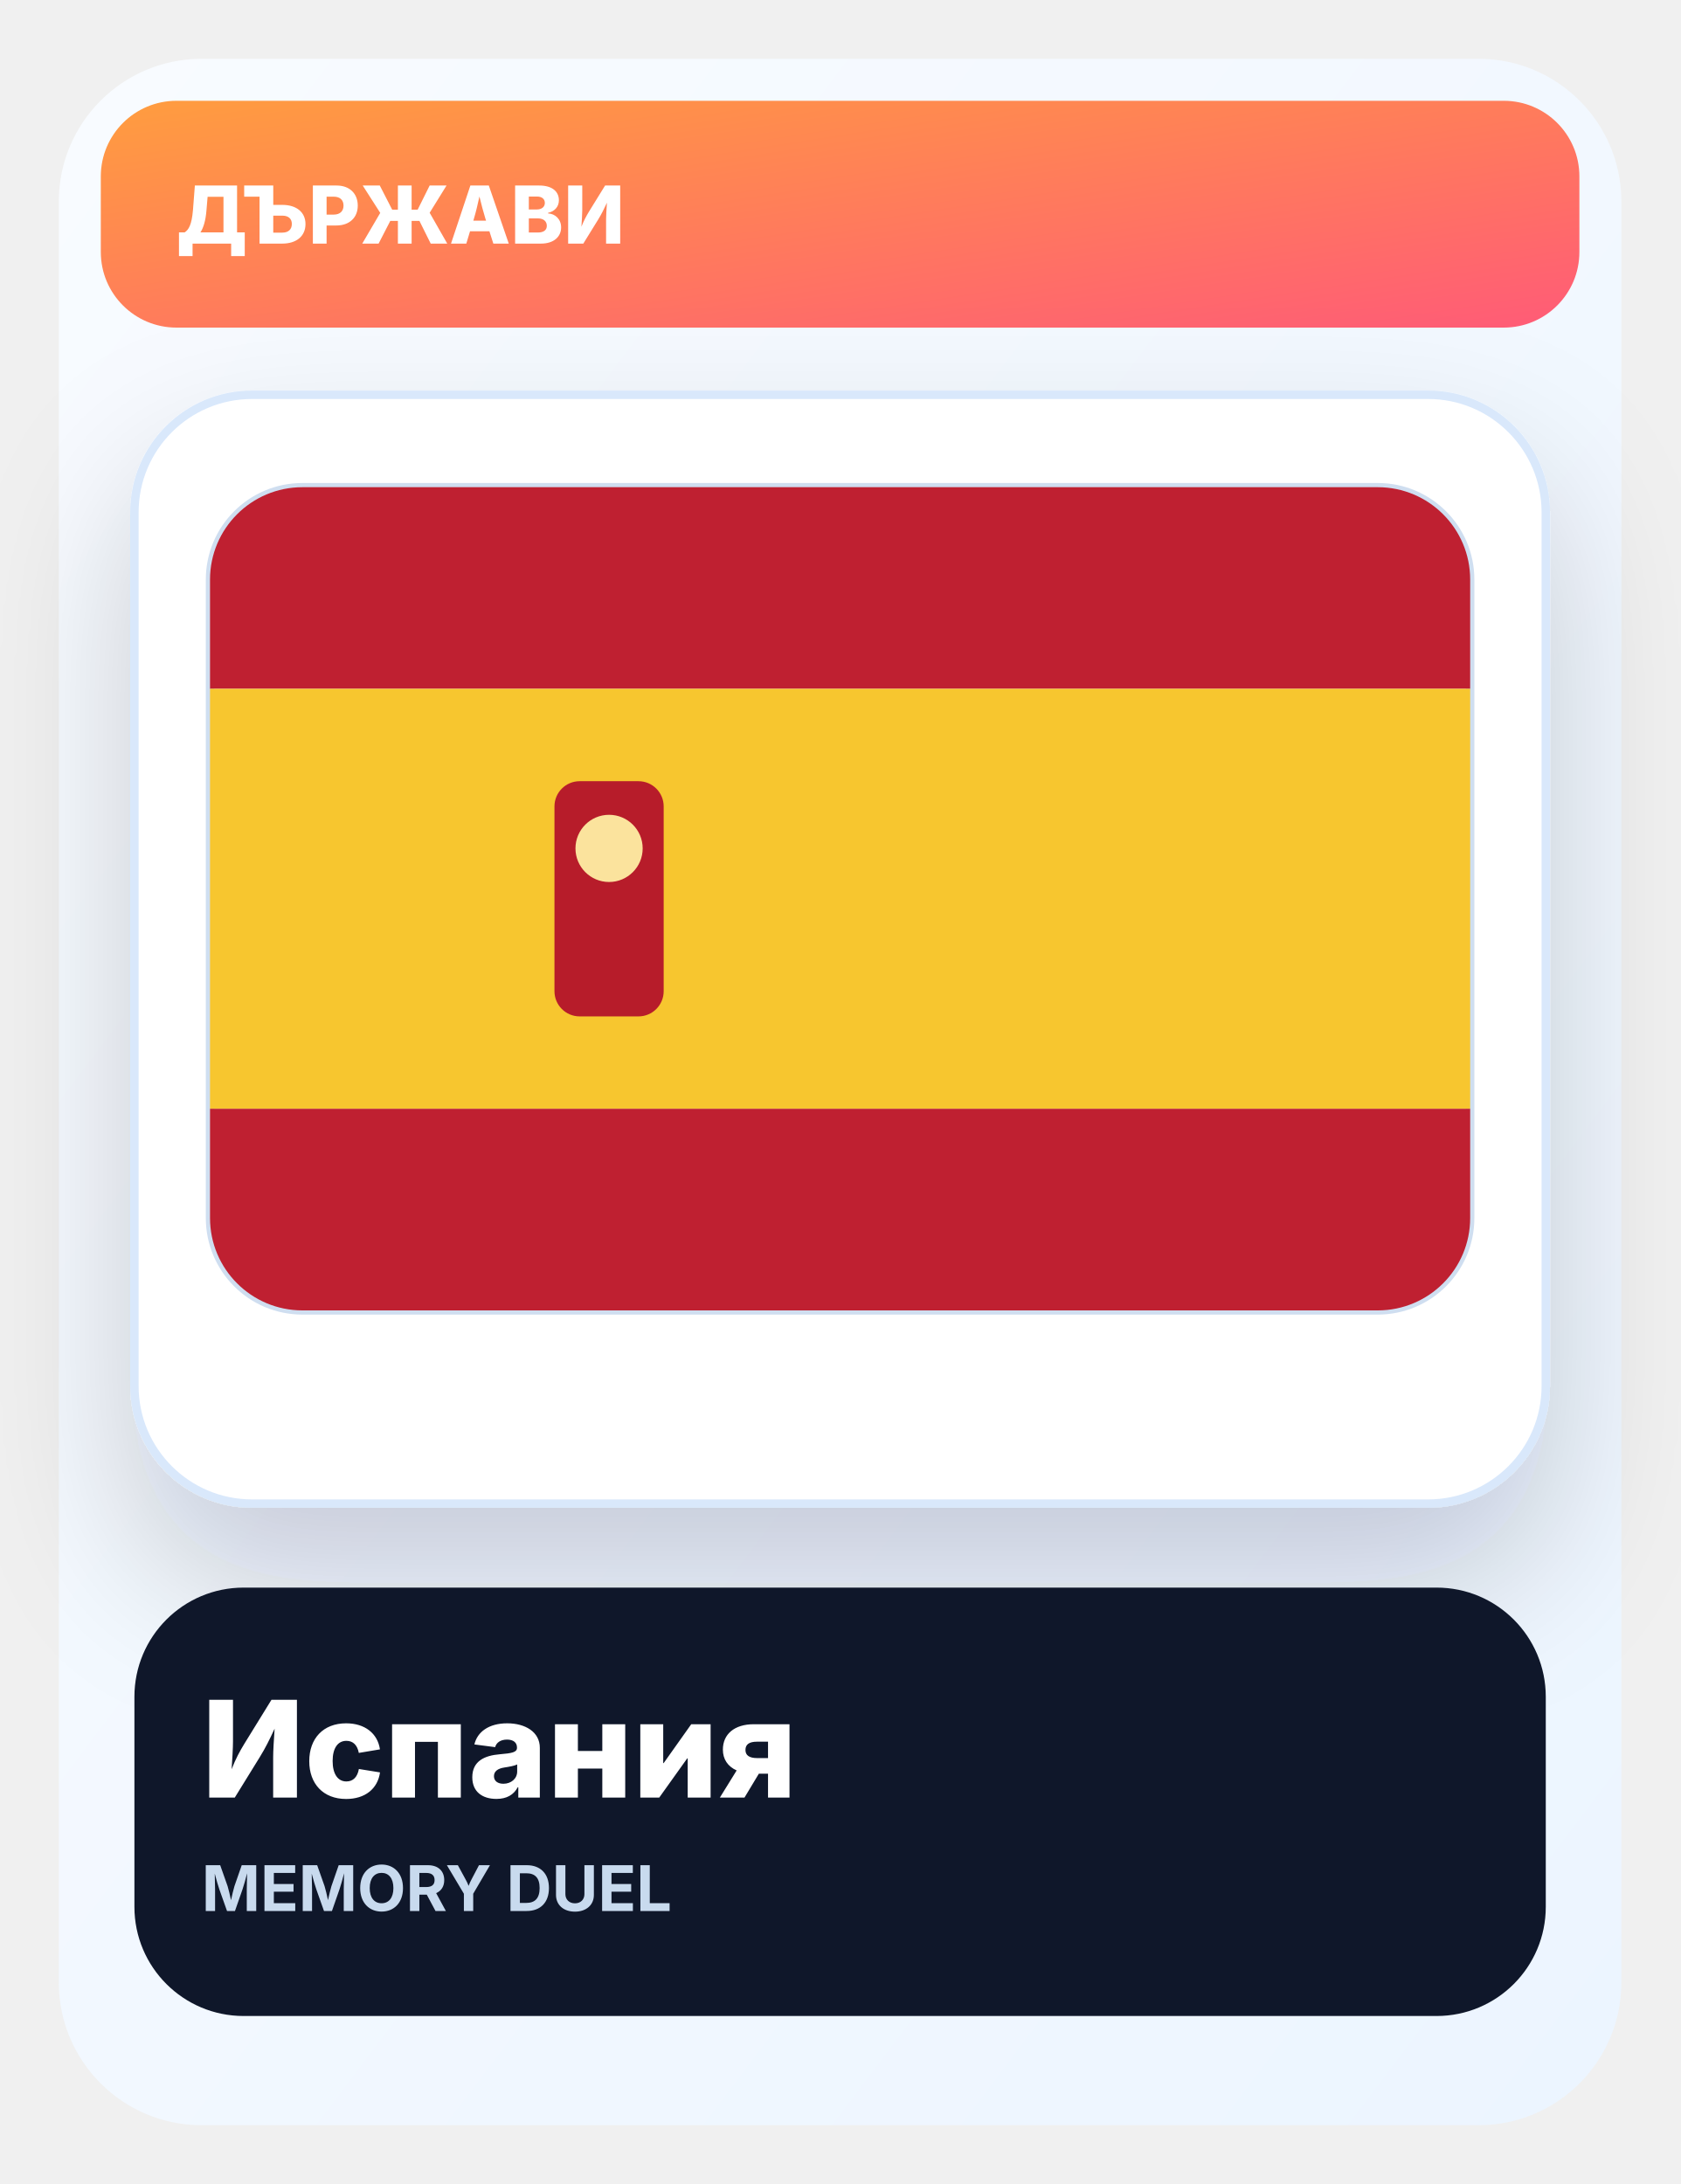
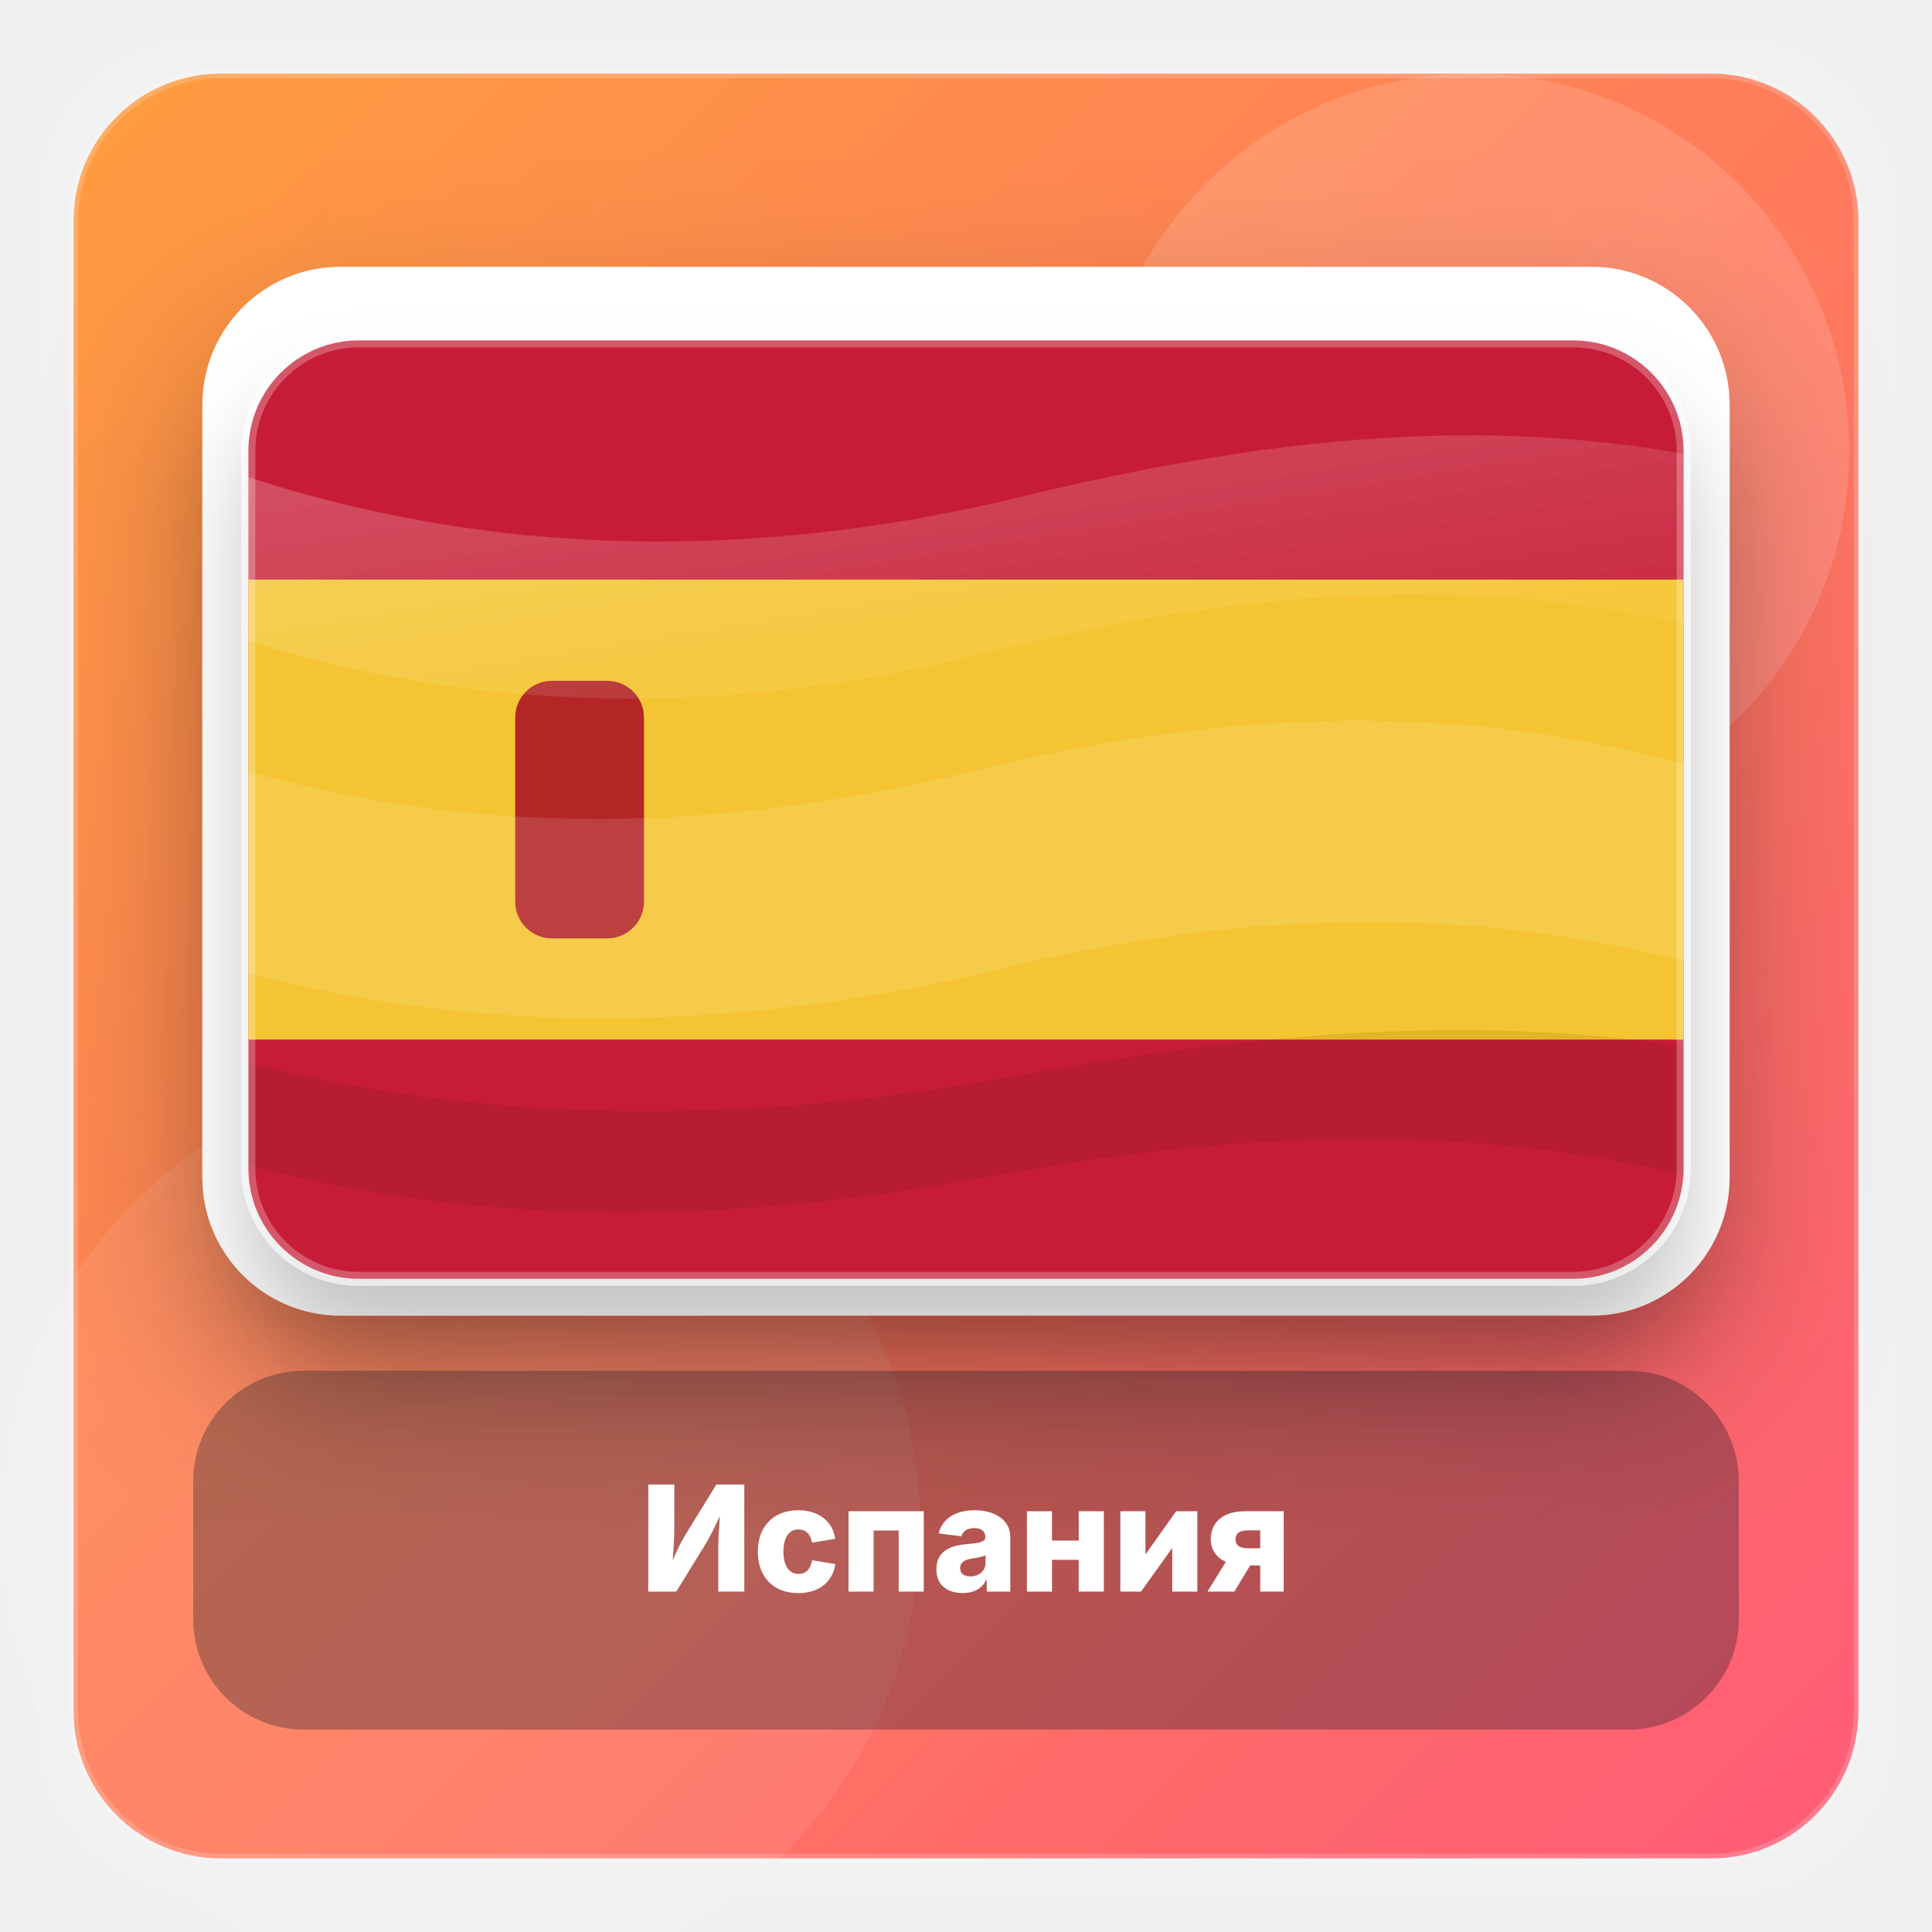
- <svg xmlns="http://www.w3.org/2000/svg" viewBox="0 0 400 520">
+ <svg xmlns="http://www.w3.org/2000/svg" viewBox="0 0 420 420" role="img" aria-label="Испания">
  <defs>
-     <linearGradient id="bg" x1="0" y1="0" x2="1" y2="1">
-       <stop offset="0%" stop-color="#f8fbff" />
-       <stop offset="100%" stop-color="#ecf5ff" />
-     </linearGradient>
-     <linearGradient id="accent" x1="0" y1="0" x2="1" y2="1">
+     <linearGradient id="asset-countries-spain-countries-spain-bg" x1="0" y1="0" x2="1" y2="1">
      <stop offset="0%" stop-color="#ff9d3f" />
      <stop offset="100%" stop-color="#ff5b77" />
    </linearGradient>
-     <filter id="shadow" x="-30%" y="-30%" width="160%" height="160%">
-       <feDropShadow dx="0" dy="18" stdDeviation="18" flood-color="#09111f" flood-opacity="0.18" />
+     <linearGradient id="asset-countries-spain-countries-spain-stage" x1="0" y1="0" x2="0" y2="1">
+       <stop offset="0%" stop-color="rgba(255,255,255,0.16)" />
+       <stop offset="100%" stop-color="rgba(7,13,26,0.20)" />
+     </linearGradient>
+     <radialGradient id="asset-countries-spain-countries-spain-art-glow" cx="50%" cy="38%" r="58%">
+       <stop offset="0%" stop-color="rgba(255,255,255,0.24)" />
+       <stop offset="100%" stop-color="rgba(255,255,255,0)" />
+     </radialGradient>
+     <filter id="asset-countries-spain-countries-spain-shadow" x="-20%" y="-20%" width="140%" height="140%">
+       <feDropShadow dx="0" dy="16" stdDeviation="18" flood-color="rgba(0,0,0,0.28)" />
    </filter>
  </defs>
-   <rect x="14" y="14" width="372" height="492" rx="34" fill="url(#bg)" />
-   <rect x="24" y="24" width="352" height="54" rx="18" fill="url(#accent)" />
-   <text x="42" y="58" font-family="Inter,Segoe UI,Arial,sans-serif" font-size="19" font-weight="800" fill="white">ДЪРЖАВИ</text>
-   <rect x="32" y="94" width="336" height="264" rx="28" fill="white" stroke="#d9e8fb" stroke-width="2" filter="url(#shadow)" />
-   <g transform="translate(50 116)">
-     <rect width="300" height="196" rx="22" fill="#f8fbff" stroke="#cfdef0" stroke-width="2" />
-     <g clip-path="url(#clipflag)">
-       <rect width="300" height="48" fill="#bf2031" />
-       <rect y="48" width="300" height="100" fill="#f7c62f" />
-       <rect y="148" width="300" height="48" fill="#bf2031" />
-       <rect x="82" y="70" width="26" height="56" rx="6" fill="#b71c2a" />
-       <circle cx="95" cy="86" r="8" fill="#fbe39d" />
+   <rect x="8" y="8" width="404" height="404" rx="36" fill="rgba(255,255,255,0.10)" />
+   <rect x="16" y="16" width="388" height="388" rx="32" fill="url(#asset-countries-spain-countries-spain-bg)" />
+   <circle cx="320" cy="98" r="82" fill="rgba(255,255,255,0.14)" />
+   <circle cx="100" cy="332" r="100" fill="rgba(255,255,255,0.08)" />
+   <rect x="44" y="58" width="332" height="228" rx="30" fill="#ffffff" filter="url(#asset-countries-spain-countries-spain-shadow)" />
+   <g>
+     <defs>
+       <filter id="asset-countries-spain-flag-drop" x="-25%" y="-25%" width="150%" height="150%">
+         <feDropShadow dx="0" dy="14" stdDeviation="10" flood-color="#07111d" flood-opacity="0.24" />
+       </filter>
+       <clipPath id="asset-countries-spain-flag-clip">
+         <rect x="54" y="74" width="312" height="204" rx="24" />
+       </clipPath>
+       <linearGradient id="asset-countries-spain-flag-sheen" x1="0" y1="0" x2="1" y2="1">
+         <stop offset="0%" stop-color="rgba(255,255,255,0.28)" />
+         <stop offset="100%" stop-color="rgba(255,255,255,0)" />
+       </linearGradient>
+     </defs>
+     <g filter="url(#asset-countries-spain-flag-drop)">
+       <rect x="54" y="74" width="312" height="204" rx="24" fill="#c71f37" />
+       <rect x="54" y="126" width="312" height="100" fill="#f4c430" />
+       <rect x="112" y="148" width="28" height="56" rx="8" fill="#b42828" />
+       <g clip-path="url(#asset-countries-spain-flag-clip)">
+         <path d="M38 98c56 22 118 26 184 10s116-18 168-4v38c-58-18-112-16-176 0s-122 12-176-8z" fill="url(#asset-countries-spain-flag-sheen)" opacity="0.85" />
+         <path d="M42 164c54 18 110 18 168 4 64-16 122-16 180 6v42c-58-20-116-20-178-4-62 14-120 12-170-4z" fill="rgba(255,255,255,0.12)" />
+         <path d="M36 226c58 18 118 20 184 8s118-14 170-2v30c-56-18-112-18-176-6-66 12-124 10-178-8z" fill="rgba(0,0,0,0.08)" />
+       </g>
+       <rect x="54" y="74" width="312" height="204" rx="24" fill="none" stroke="rgba(255,255,255,0.26)" stroke-width="3" />
    </g>
-     <defs>
-       <clipPath id="clipflag">
-         <rect width="300" height="196" rx="22" />
-       </clipPath>
-     </defs>
  </g>
-   <rect x="32" y="378" width="336" height="102" rx="26" fill="#0f172a" />
-   <text x="48" y="428" font-family="Inter,Segoe UI,Arial,sans-serif" font-size="32" font-weight="800" fill="white">Испания</text>
-   <text x="48" y="455" font-family="Inter,Segoe UI,Arial,sans-serif" font-size="15" font-weight="700" fill="#c8daee">MEMORY DUEL</text>
+   <rect x="42" y="298" width="336" height="78" rx="24" fill="rgba(9,18,34,0.30)" />
+   <text x="210" y="346" text-anchor="middle" font-size="32" font-weight="800" fill="#ffffff" font-family="Inter, Arial, sans-serif">Испания</text>
+   <rect x="16" y="16" width="388" height="388" rx="32" fill="none" stroke="rgba(255,255,255,0.18)" stroke-width="2" />
</svg>
